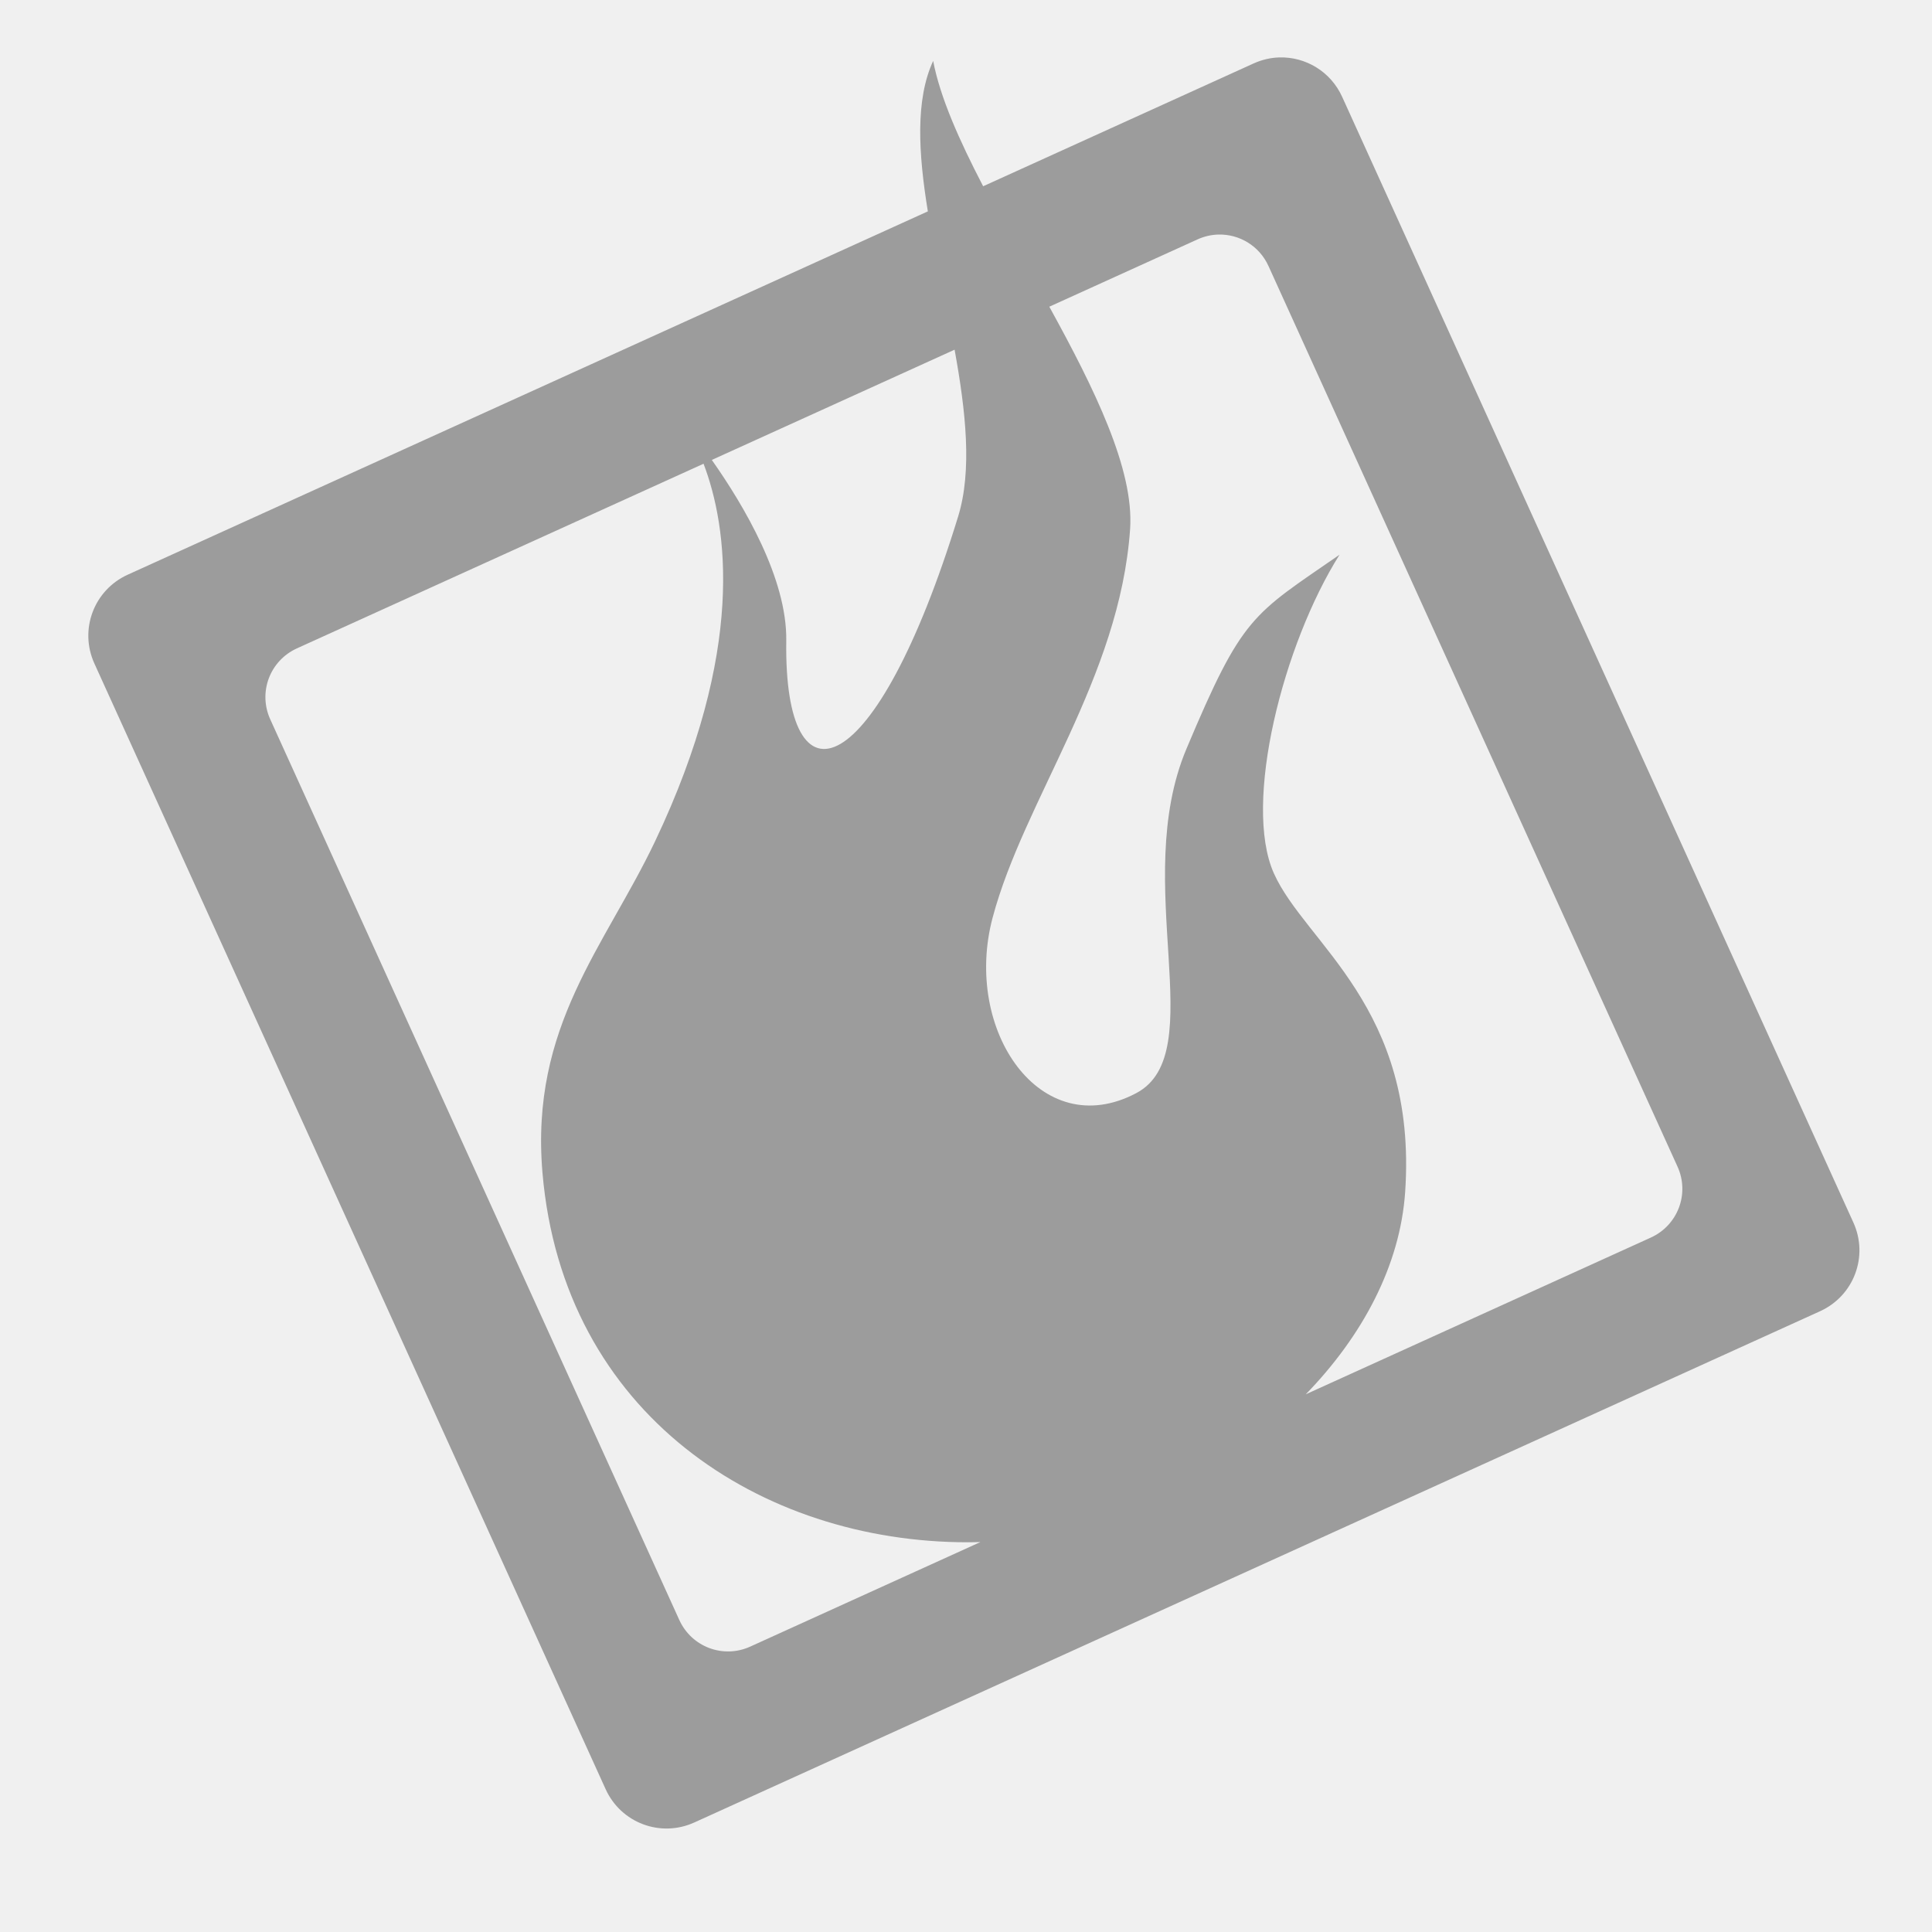
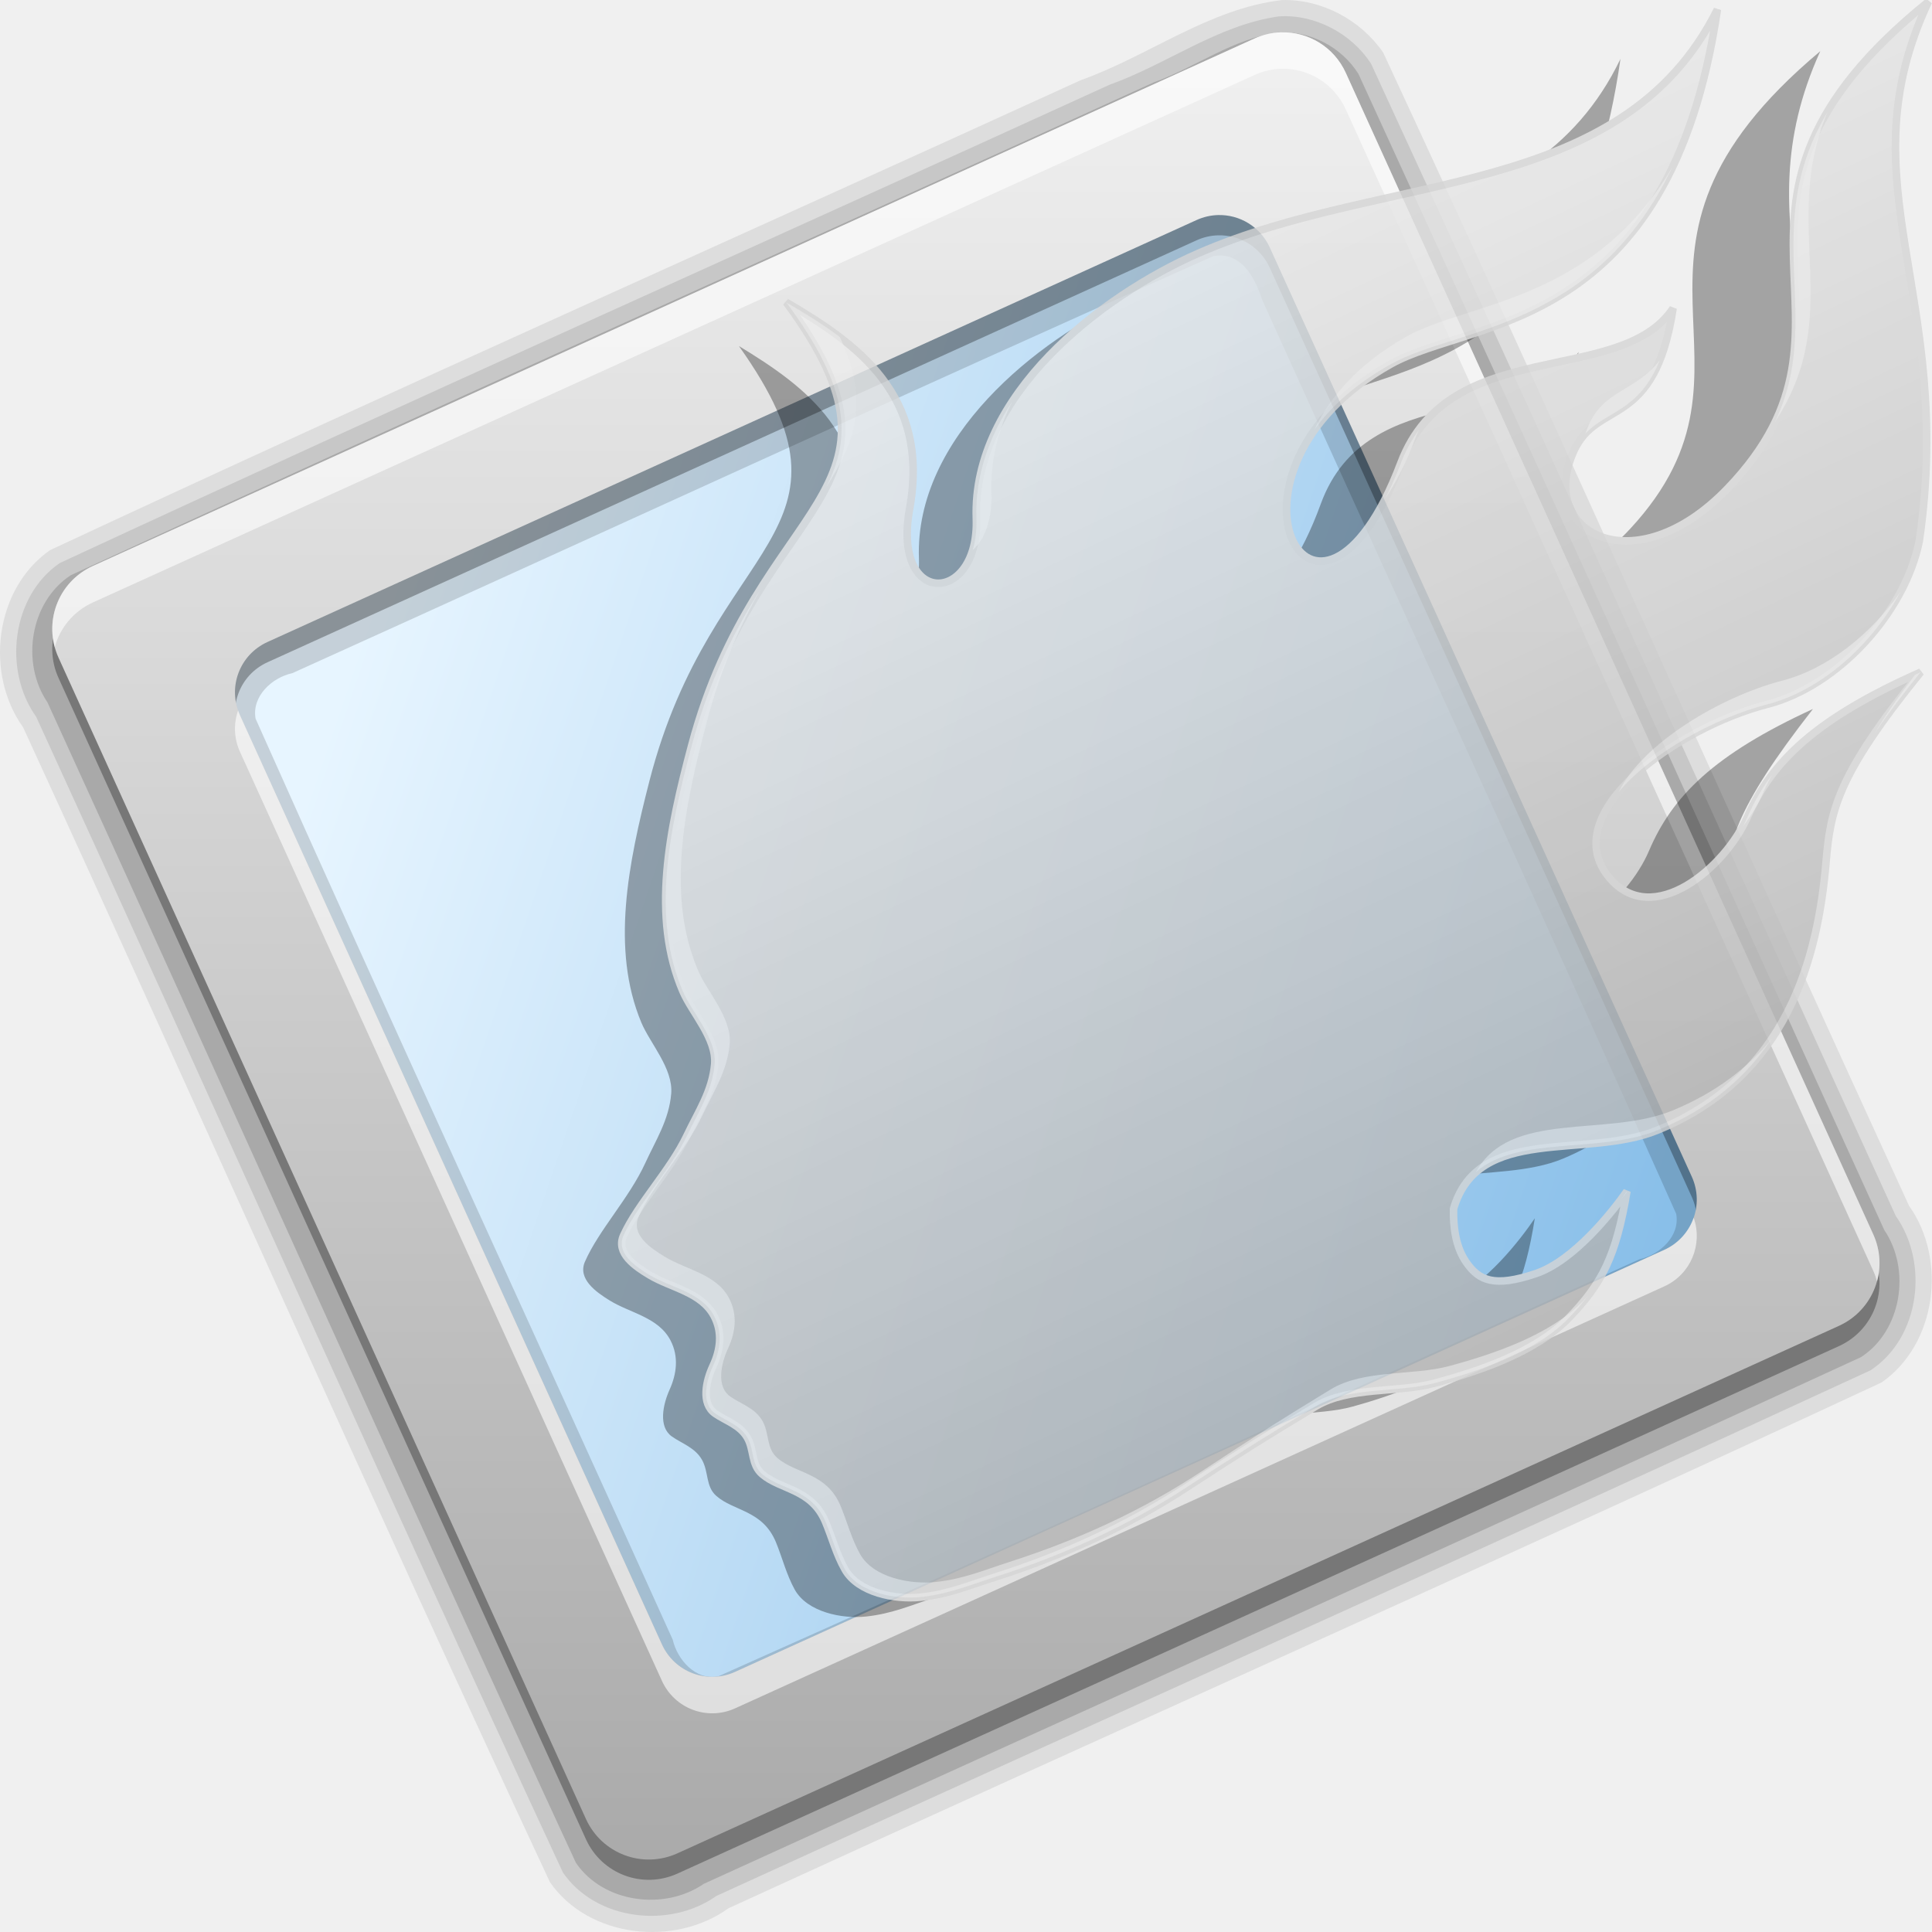
- <svg xmlns="http://www.w3.org/2000/svg" id="svg2" version="1.1" width="1000" height="1000" xml:space="preserve">
-   <defs id="defs6" />
-   <g id="g10" transform="matrix(1.25,0,0,-1.25,0,1000)">
-     <g id="g12">
-       <path style="opacity:0.35;fill:#000000;fill-opacity:1;fill-rule:nonzero;stroke:none" d="m 529.775,776.225 c -3.605,-0.098 -7.25,-0.935 -10.75,-2.525 L 407.1,722.875 c -9.853,18.95 -17.804,36.77 -20.7,51.9 -7.411,-16.048 -6.135,-38.159 -2.2,-62.3 L 52.875,562.025 C 38.879,555.669 32.72,539.271 39.075,525.275 L 250.775,59.15 c 6.355,-14 22.725,-20.156 36.725,-13.8 l 466.15,211.7 c 13.996,6.356 20.156,22.725 13.8,36.725 l -211.7,466.15 c -4.77,10.496 -15.166,16.597 -25.975,16.3 z m -25.3,-73.35 c 8.652,0.234 16.962,-4.626 20.775,-13.025 L 694.625,316.925 c 5.086,-11.195 0.149,-24.289 -11.05,-29.375 L 540.7,222.65 c 23.45,24.132 39.088,53.342 41.15,83.825 5.18,76.507 -41.433,102.901 -54.375,131.925 -12.945,29.019 3.903,94.966 27.2,131.9 -36.242,-25.063 -40.128,-25.048 -63.425,-80.45 -23.297,-55.406 10.517,-125.924 -20.725,-142.475 -39.676,-21.011 -71.849,26.073 -59.525,72.55 12.941,48.809 52.65,99.289 56.95,160.95 1.727,24.749 -14.756,58.126 -33.45,92.125 l 61.375,27.875 c 2.801,1.273 5.717,1.922 8.6,2 z M 395.275,655.2 c 4.667,-25.592 7.314,-50.063 1.475,-69.05 -34.145,-111.055 -72.206,-123.021 -71.175,-51.45 0.369,25.653 -17.43,55.825 -30.825,74.85 l 100.525,45.65 z m -103.95,-47.225 c 9.875,-25.924 17.623,-77.101 -20.1,-156.4 -20.707,-43.531 -51.776,-76.496 -46.6,-137.175 8.547,-100.188 90.603,-153.025 176.025,-153.025 1.774,0 3.547,0.041 5.325,0.1 l -95.325,-43.3 c -11.195,-5.086 -24.289,-0.149 -29.375,11.05 L 111.9,502.15 c -5.086,11.199 -0.149,24.289 11.05,29.375 l 168.375,76.45 z" id="path16" />
-       <g id="g3020" transform="matrix(52.17399,0,0,52.17399,-1179.212,-14.59783)" />
-       <g id="g3036" transform="matrix(52.17399,0,0,52.17399,-1179.212,-14.59783)" />
+ <svg xmlns="http://www.w3.org/2000/svg" xmlns:ns1="http://www.openswatchbook.org/uri/2009/osb" xmlns:xlink="http://www.w3.org/1999/xlink" width="256" height="256" id="svg2" version="1.1">
+   <defs id="defs4">
+     <linearGradient id="linearGradient4683">
+       <stop style="stop-color:#89bfe9;stop-opacity:1;" offset="0" id="stop4685" />
+       <stop style="stop-color:#e7f5ff;stop-opacity:1" offset="1" id="stop4687" />
+     </linearGradient>
+     <linearGradient ns1:paint="gradient" id="linearGradient4156">
+       <stop id="stop4158" offset="0" style="stop-color:#a7a7a7;stop-opacity:1" />
+       <stop style="stop-color:#e1e1e1;stop-opacity:1;" offset="1" id="stop4160" />
+     </linearGradient>
+     <linearGradient xlink:href="#linearGradient4094-5" id="linearGradient3788" gradientUnits="userSpaceOnUse" gradientTransform="matrix(0.2557629,0,0,0.255793,-0.2423354,783.1984)" x1="743.897" y1="833.766" x2="431.862" y2="172.509" />
+     <linearGradient id="linearGradient4094-5">
+       <stop id="stop4096-8" offset="0" style="stop-color:#aaaaaa;stop-opacity:1;" />
+       <stop id="stop4098-6" offset="1" style="stop-color:#f0f0f0;stop-opacity:1;" />
+     </linearGradient>
+     <linearGradient xlink:href="#linearGradient4683" id="linearGradient4689" x1="193.153" y1="-959.625" x2="331.023" y2="-830.351" gradientUnits="userSpaceOnUse" gradientTransform="translate(1.653792,-3.641965)" />
+     <linearGradient xlink:href="#linearGradient4094-5" id="linearGradient4422" gradientUnits="userSpaceOnUse" gradientTransform="matrix(0.268529,0,0,0.268529,-6.204796,776.4796)" x1="623.248" y1="993.461" x2="623.248" y2="98.363" />
+   </defs>
+   <g id="layer1" transform="translate(0,-796.3622)">
+     <path style="opacity:0.08;fill:#000000;fill-opacity:1;fill-rule:nonzero;stroke:none" d="m 169.883,796.368 c -9.697,1.13 -17.672,7.414 -26.704,10.629 -45.502,20.795 -91.23,41.1 -136.562,62.269 -7.328,5.126 -8.654,16.357 -3.558,23.463 23.403,50.955 46.095,102.236 69.818,153.045 5.139,7.38 16.482,8.612 23.656,3.441 50.876,-23.345 102.057,-46.047 152.797,-69.674 7.304,-5.096 8.684,-16.305 3.621,-23.421 -23.358,-50.865 -46.081,-102.03 -69.667,-152.785 -2.967,-4.324 -8.159,-7.109 -13.401,-6.965 z m -7.846,38.727 c 1.724,2.543 2.207,5.699 3.83,8.312 17.178,38.297 35.117,76.258 51.747,114.792 -2.615,1.961 -5.986,2.391 -8.749,4.105 -38.247,17.194 -76.211,35.07 -114.665,51.724 -2.089,-2.678 -2.445,-6.205 -4.259,-9.033 -17.144,-38.146 -34.99,-75.986 -51.578,-114.373 2.413,-1.984 5.684,-2.262 8.279,-3.947 38.405,-17.26 76.513,-35.193 115.144,-51.932 l 0.156,0.219 0.096,0.134 z" id="path4054-4" />
+     <path style="opacity:0.1;fill:#000000;fill-opacity:1;fill-rule:nonzero;stroke:none" d="m 169.455,798.533 c -8.105,1.145 -14.823,6.343 -22.408,9.045 -46.36,21.181 -92.916,41.933 -139.145,63.399 -6.38,4.397 -7.51,14.199 -3.113,20.358 23.368,51.002 46.157,102.269 69.801,153.145 4.399,6.389 14.162,7.478 20.316,3.113 50.946,-23.303 102.098,-46.158 152.952,-69.658 6.549,-4.319 7.766,-14.178 3.34,-20.459 -23.27,-50.862 -46.101,-101.924 -69.541,-152.709 -2.605,-3.973 -7.42,-6.546 -12.201,-6.235 z m -7.485,33.91 c 2.892,0.982 2.991,4.519 4.358,6.8 17.828,39.628 36.239,79.002 53.678,118.796 -0.533,2.882 -3.945,3.221 -6.077,4.331 -39.936,17.955 -79.596,36.539 -119.72,54.057 -2.921,-0.827 -3.2,-4.321 -4.44,-6.606 -17.865,-39.743 -36.368,-79.206 -53.805,-119.133 0.606,-2.841 3.93,-3.172 6.101,-4.288 39.927,-17.955 79.571,-36.556 119.705,-54.033 l 0.201,0.075 z" id="path4024-2" />
+     <rect ry="8.226" rx="8.226" transform="matrix(-0.9104911,0.4135286,-0.4134479,-0.9105278,0,0)" y="-982.358" x="183.324" height="168.231" width="168.218" id="rect4679" style="fill:url(#linearGradient4689);fill-opacity:1.0;fill-rule:nonzero;stroke:none" />
+     <path style="opacity:0.15;fill:#000000;fill-opacity:1;fill-rule:nonzero;stroke:none" d="m 169.405,800.656 c -5.991,0.804 -10.94,4.598 -16.536,6.624 -47.81,21.809 -95.764,43.31 -143.49,65.3 -5.398,3.525 -6.653,11.599 -3.094,16.843 23.398,51.233 46.387,102.664 70.03,153.78 3.64,5.322 11.72,6.372 16.939,2.777 51.086,-23.32 102.337,-46.285 153.337,-69.79 5.408,-3.507 6.645,-11.589 3.086,-16.843 -23.254,-51.048 -46.285,-102.198 -69.673,-153.186 -2.221,-3.553 -6.402,-5.75 -10.598,-5.505 z m -7.62,29.563 c 3.091,0.089 4.647,3.366 5.473,5.901 18.257,40.371 36.802,80.616 54.845,121.08 0.546,2.96 -2.188,5.426 -4.868,6.019 -40.713,18.408 -81.294,37.124 -122.112,55.29 -2.962,0.526 -5.379,-2.236 -5.985,-4.885 -18.384,-40.697 -37.088,-81.253 -55.273,-122.037 -0.53,-2.961 2.182,-5.453 4.868,-6.027 40.693,-18.395 81.254,-37.1 122.045,-55.265 0.333,-0.052 0.67,-0.072 1.007,-0.075 z" id="path4010-8" />
+     <path style="opacity:0.3;fill:#000000;fill-opacity:1;fill-rule:nonzero;stroke:none" d="m 169.748,803.333 c -1.19,0.033 -2.393,0.308 -3.548,0.832 L 12.305,874.045 c -4.621,2.098 -6.653,7.515 -4.555,12.136 L 77.638,1040.066 c 2.098,4.621 7.508,6.653 12.128,4.555 L 243.66,974.733 c 4.621,-2.098 6.653,-7.508 4.555,-12.128 l -69.888,-153.893 c -1.574,-3.466 -5.011,-5.477 -8.58,-5.379 z m -8.353,24.211 c 2.855,-0.078 5.603,1.533 6.862,4.305 l 55.913,123.114 c 1.679,3.697 0.05,8.021 -3.647,9.7 L 97.409,1020.576 c -3.697,1.679 -8.021,0.05 -9.7,-3.647 L 31.796,893.815 c -1.679,-3.697 -0.05,-8.021 3.647,-9.7 l 123.115,-55.913 c 0.924,-0.42 1.885,-0.632 2.837,-0.658 z" id="path4022-2" />
+     <path id="path4021-8" d="m 169.748,800.647 c -1.19,0.033 -2.393,0.308 -3.548,0.832 L 12.305,871.359 c -4.621,2.098 -6.653,7.515 -4.555,12.136 L 77.638,1037.38 c 2.098,4.621 7.508,6.653 12.128,4.555 L 243.66,972.048 c 4.621,-2.098 6.653,-7.508 4.555,-12.128 l -69.888,-153.893 c -1.574,-3.466 -5.011,-5.477 -8.58,-5.379 z m -8.353,24.211 c 2.855,-0.078 5.603,1.533 6.862,4.305 l 55.913,123.114 c 1.679,3.697 0.05,8.021 -3.647,9.7 L 97.409,1017.89 c -3.697,1.679 -8.021,0.05 -9.7,-3.647 L 31.796,891.129 c -1.679,-3.697 -0.05,-8.021 3.647,-9.7 l 123.115,-55.913 c 0.924,-0.42 1.885,-0.632 2.837,-0.658 z" style="fill:url(#linearGradient4422);fill-opacity:1;fill-rule:nonzero;stroke:none" />
+     <path style="opacity:0.6;fill:#ffffff;fill-opacity:1;fill-rule:nonzero;stroke:none" d="m 169.749,800.644 c -1.19,0.033 -2.394,0.315 -3.55,0.839 L 12.307,871.359 c -4.163,1.891 -6.219,6.472 -5.052,10.741 0.697,-2.527 2.47,-4.735 5.052,-5.908 L 166.199,806.316 c 1.155,-0.525 2.36,-0.807 3.55,-0.839 3.569,-0.098 7.002,1.913 8.576,5.379 l 69.893,153.901 c 0.208,0.457 0.367,0.916 0.495,1.385 0.55,-1.994 0.431,-4.179 -0.495,-6.218 L 178.325,806.023 c -1.574,-3.466 -5.007,-5.477 -8.576,-5.379 z m -138.2,89.865 c -0.602,1.716 -0.572,3.66 0.243,5.454 l 55.913,123.112 c 1.679,3.697 6.004,5.329 9.701,3.65 L 220.526,966.813 c 3.493,-1.586 5.138,-5.539 3.894,-9.088 -0.638,1.82 -1.99,3.39 -3.894,4.255 L 97.405,1017.892 c -3.697,1.679 -8.022,0.046 -9.701,-3.65 L 31.792,891.13 c -0.094,-0.206 -0.17,-0.412 -0.243,-0.621 z" id="path4080" />
+     <g id="g4048" style="opacity:0.8">
+       <path style="opacity:0.4;fill:#000000;fill-opacity:1;fill-rule:nonzero;stroke:none;stroke-width:2.3;marker-start:none" d="m 121.762,870.328 c 0.388,11.178 -10.626,11.681 -8.368,-1.258 2.588,-14.825 -6.654,-21.497 -15.482,-26.853 17.932,25.202 -3.538,25.247 -11.855,57.611 -2.822,10.981 -5.125,22.307 -1.085,32.008 1.151,2.763 4.242,6.107 3.967,9.434 -0.287,3.479 -2.041,6.157 -3.442,9.213 -2.132,4.652 -6.156,8.874 -7.985,13.046 -1.01,2.304 1.477,4.041 3.277,5.154 2.714,1.678 6.469,2.217 8.064,5.302 1.111,2.149 0.807,4.439 -0.131,6.52 -0.872,1.937 -1.519,4.902 0.293,6.191 1.332,0.948 3.1,1.475 4.016,3.126 0.884,1.593 0.467,3.5 1.868,4.742 2.334,2.07 6.164,1.874 7.93,6.181 0.821,2.003 1.37,4.233 2.462,6.221 1.654,3.012 6.283,3.937 9.476,3.592 3.435,-0.37 5.958,-1.49 9.257,-2.581 8.552,-2.828 16.574,-6.574 24.201,-11.743 6.472,-4.386 10.302,-6.873 16.122,-10.49 4.16,-2.585 10.229,-1.713 14.86,-2.997 5.72,-1.585 12.71,-4.068 16.772,-8.385 4.292,-4.562 6.048,-8.167 7.394,-16.576 -1.853,2.743 -6.676,9.048 -11.44,10.711 -5.238,1.829 -7.107,0.889 -8.68,-1.416 -1.345,-1.971 -1.69,-4.596 -1.628,-7.014 3.119,-10.986 16.525,-6.412 25.536,-10.2 16.402,-6.894 20.181,-22.556 21.189,-34.851 0.55,-6.714 1.318,-11.2 11.879,-24.712 -13.227,6.07 -18.685,11.647 -21.722,18.784 -2.848,6.692 -11.879,14.571 -17.288,7.998 -6.894,-8.377 8.489,-19.586 19.732,-22.588 8.984,-2.399 17.304,-11.988 19.1,-21.251 4.511,-32.122 -9.597,-46.423 1.148,-70.105 -31.943,26.738 -4.776,41.298 -25.215,63.313 -11.611,12.506 -23.915,5.862 -19.303,-4.823 2.979,-6.901 10.128,-2.71 12.484,-18.627 -6.628,10.316 -28.017,3.34 -34.148,20.11 -10.667,29.179 -25.488,1.095 -1.196,-12.89 10.249,-5.9 34.915,-3.98 40.9,-46.062 -11.998,24.923 -41.433,20.959 -65.136,31.706 C 137.376,841.404 121.208,854.347 121.762,870.328 Z" id="path4076-8" />
+       <path id="path3039-0-9" d="m 129.369,865.064 c 0.409,11.394 -11.225,11.906 -8.839,-1.283 2.733,-15.111 -7.029,-21.911 -16.354,-27.372 18.941,25.688 -3.737,25.735 -12.522,58.723 -2.981,11.193 -5.414,22.738 -1.146,32.626 1.216,2.816 4.481,6.225 4.191,9.616 -0.304,3.547 -2.156,6.275 -3.636,9.39 -2.252,4.742 -6.502,9.045 -8.435,13.298 -1.067,2.349 1.56,4.119 3.462,5.253 2.866,1.71 6.834,2.26 8.518,5.404 1.174,2.191 0.852,4.524 -0.138,6.646 -0.922,1.974 -1.604,4.996 0.31,6.311 1.407,0.967 3.275,1.503 4.242,3.186 0.934,1.624 0.493,3.567 1.973,4.833 2.465,2.11 6.512,1.911 8.376,6.3 0.867,2.042 1.447,4.314 2.601,6.341 1.748,3.07 6.637,4.013 10.009,3.661 3.628,-0.378 6.293,-1.519 9.778,-2.631 9.034,-2.882 17.508,-6.701 25.564,-11.97 6.836,-4.471 10.882,-7.005 17.03,-10.692 4.395,-2.635 10.805,-1.747 15.696,-3.055 6.042,-1.616 13.425,-4.146 17.716,-8.547 4.534,-4.65 6.389,-8.324 7.811,-16.896 -1.958,2.796 -7.052,9.223 -12.084,10.918 -5.533,1.864 -7.507,0.906 -9.168,-1.444 -1.421,-2.009 -1.785,-4.685 -1.72,-7.15 3.295,-11.198 17.456,-6.536 26.974,-10.396 17.326,-7.027 21.318,-22.991 22.382,-35.524 0.581,-6.844 1.393,-11.416 12.548,-25.189 -13.972,6.187 -19.737,11.872 -22.946,19.147 -3.008,6.821 -12.548,14.852 -18.261,8.152 -7.282,-8.539 8.967,-19.964 20.843,-23.024 9.49,-2.445 18.279,-12.22 20.176,-21.661 4.765,-32.742 -10.138,-47.319 1.212,-71.458 -33.742,27.254 -5.045,42.095 -26.635,64.535 -12.265,12.747 -25.261,5.975 -20.39,-4.916 3.146,-7.034 10.698,-2.763 13.187,-18.987 -7.001,10.515 -29.595,3.405 -36.071,20.498 -11.267,29.742 -26.924,1.116 -1.264,-13.138 10.826,-6.014 36.882,-4.056 43.204,-46.951 -12.674,25.404 -43.767,21.363 -68.804,32.318 C 145.862,835.581 128.784,848.775 129.369,865.064 Z" style="fill:url(#linearGradient3788);fill-opacity:1;fill-rule:nonzero;stroke:#d4d4d4;stroke-width:1;stroke-miterlimit:4;stroke-opacity:1;stroke-dasharray:none;marker-start:none" />
+       <path style="opacity:0.6;fill:#ececec;fill-opacity:1;fill-rule:nonzero;stroke:none;stroke-width:2.3;marker-start:none" d="m 242.188,811.143 c -9.265,15.562 -0.324,27.275 -7.031,41.188 C 244.666,837.912 235.805,826.203 242.188,811.143 z m -20.531,7.25 c -10.503,18.002 -27.162,18.008 -35.281,22.562 -6.415,3.599 -10.254,8.11 -12.219,12.375 2.209,-3.112 5.542,-6.152 10.219,-8.75 C 193.033,839.771 211.401,840.026 221.656,818.393 Z M 104.188,836.425 c 8.583,11.64 8.593,18.002 5.25,24.562 3.936,-6.205 5.857,-11.515 1.844,-19.969 C 109.038,839.31 106.595,837.835 104.188,836.425 z m 115.75,7.656 c -3.22,4.209 -7.323,3.851 -9.438,8.625 -0.167,0.377 -0.312,0.758 -0.438,1.125 C 212.926,850.76 217.215,850.879 219.938,844.081 z m -85.812,5.469 c -3.086,4.687 -4.951,9.901 -4.75,15.5 0.058,1.624 -0.145,3.045 -0.5,4.219 1.505,-1.326 2.632,-3.873 2.5,-7.594 C 131.223,857.399 132.274,853.324 134.125,849.55 z m 53.906,3.75 c -0.937,1.266 -1.76,2.699 -2.406,4.406 -0.681,1.797 -1.391,3.363 -2.094,4.75 1.372,-2.021 2.769,-4.687 4.094,-8.219 C 187.747,853.912 187.898,853.608 188.031,853.3 z m -87.188,21.031 c -3.342,5.29 -6.787,11.8 -9.188,20.812 -2.981,11.193 -5.425,22.737 -1.156,32.625 1.216,2.816 4.478,6.203 4.188,9.594 -0.304,3.547 -2.146,6.291 -3.625,9.406 -2.252,4.742 -6.505,9.029 -8.438,13.281 -1.067,2.349 1.567,4.147 3.469,5.281 2.866,1.71 6.816,2.231 8.5,5.375 1.174,2.191 0.865,4.534 -0.125,6.656 -0.922,1.974 -1.601,4.998 0.312,6.312 1.407,0.967 3.283,1.505 4.25,3.188 0.934,1.624 0.489,3.578 1.969,4.844 2.465,2.11 6.51,1.891 8.375,6.281 0.867,2.042 1.44,4.317 2.594,6.344 1.748,3.07 6.628,4.007 10,3.656 3.628,-0.378 6.296,-1.513 9.781,-2.625 9.034,-2.882 17.506,-6.7 25.562,-11.969 6.836,-4.471 10.883,-7.001 17.031,-10.688 4.395,-2.635 10.827,-1.754 15.719,-3.062 6.042,-1.616 13.428,-4.131 17.719,-8.531 1.04,-1.066 1.902,-2.09 2.688,-3.125 -0.233,0.252 -0.439,0.493 -0.688,0.75 -4.291,4.444 -11.676,6.993 -17.719,8.625 -4.892,1.321 -11.324,0.433 -15.719,3.094 -6.148,3.723 -10.195,6.298 -17.031,10.812 -8.056,5.32 -16.528,9.152 -25.562,12.062 -3.485,1.123 -6.153,2.275 -9.781,2.656 -3.372,0.354 -8.252,-0.588 -10,-3.688 -1.154,-2.046 -1.726,-4.344 -2.594,-6.406 -1.865,-4.433 -5.91,-4.213 -8.375,-6.344 -1.479,-1.279 -1.035,-3.266 -1.969,-4.906 -0.967,-1.699 -2.843,-2.243 -4.25,-3.219 -1.914,-1.328 -1.234,-4.381 -0.312,-6.375 0.99,-2.143 1.299,-4.475 0.125,-6.688 -1.684,-3.175 -5.634,-3.742 -8.5,-5.469 -1.901,-1.146 -4.536,-2.941 -3.469,-5.312 1.933,-4.294 6.185,-8.618 8.438,-13.406 1.479,-3.145 3.321,-5.919 3.625,-9.5 0.29,-3.425 -2.972,-6.875 -4.188,-9.719 -4.268,-9.985 -1.825,-21.635 1.156,-32.938 C 95.578,884.731 98.173,879.054 100.844,874.331 z m 151,0.406 c -3.876,5.604 -9.623,10.235 -15.688,11.812 -8.219,2.138 -18.528,8.318 -21.688,14.781 4.372,-5.233 12.772,-9.843 19.688,-11.625 C 241.381,887.845 248.163,881.714 251.844,874.737 z m 2.656,10.688 c -0.259,0.115 -0.497,0.229 -0.75,0.344 -2.298,3.023 -4.032,5.548 -5.344,7.75 C 249.993,891.2 251.959,888.562 254.5,885.425 z m -19.688,13.594 c -1.34,1.765 -2.388,3.609 -3.25,5.562 -0.182,0.414 -0.365,0.831 -0.594,1.25 1.082,-1.381 1.975,-2.864 2.594,-4.281 C 233.94,900.686 234.356,899.841 234.812,899.018 z m -0.031,34.969 c -3.19,3.869 -7.457,7.184 -13.188,9.531 -8.782,3.597 -21.525,-0.124 -26.031,8.156 5.564,-4.883 16.328,-2.407 24.031,-5.531 C 226.632,943.289 231.446,938.963 234.781,933.987 z m -19.219,20.219 c -0.212,0.303 -0.468,0.685 -0.75,1.062 0.247,-0.292 0.492,-0.594 0.719,-0.875 C 215.542,954.327 215.551,954.273 215.562,954.206 Z" id="path4411" />
    </g>
  </g>
</svg>
